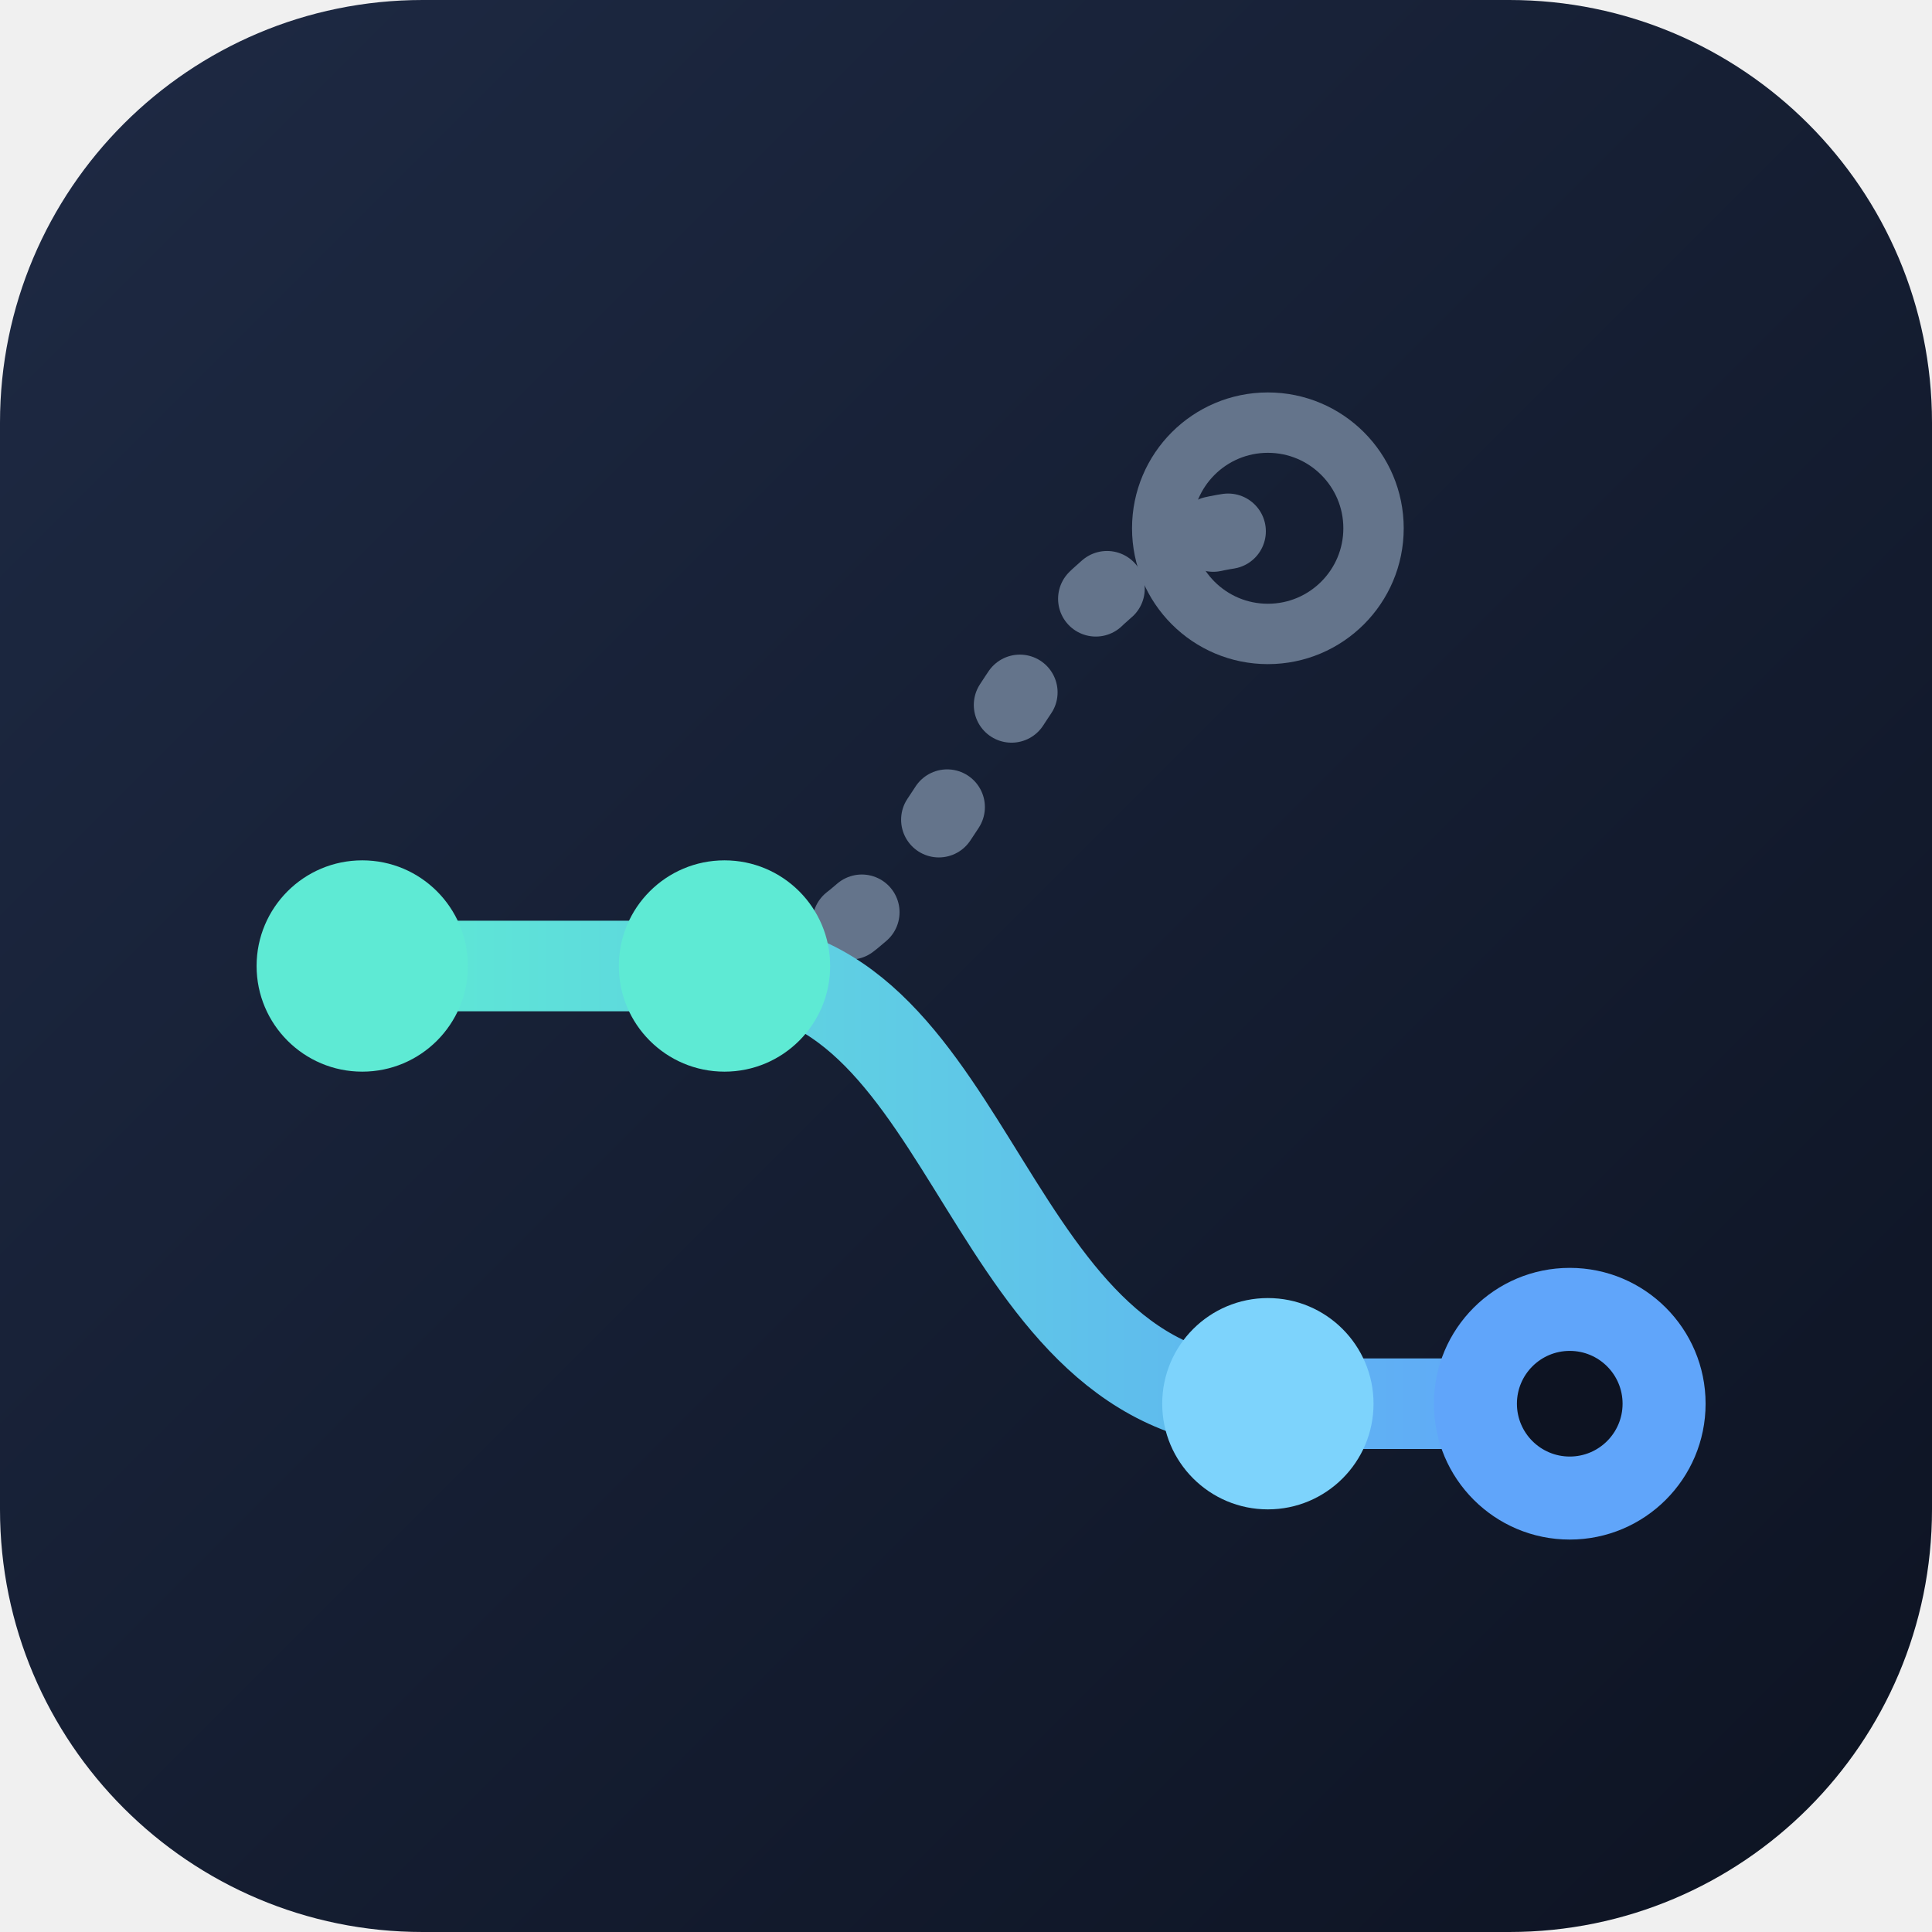
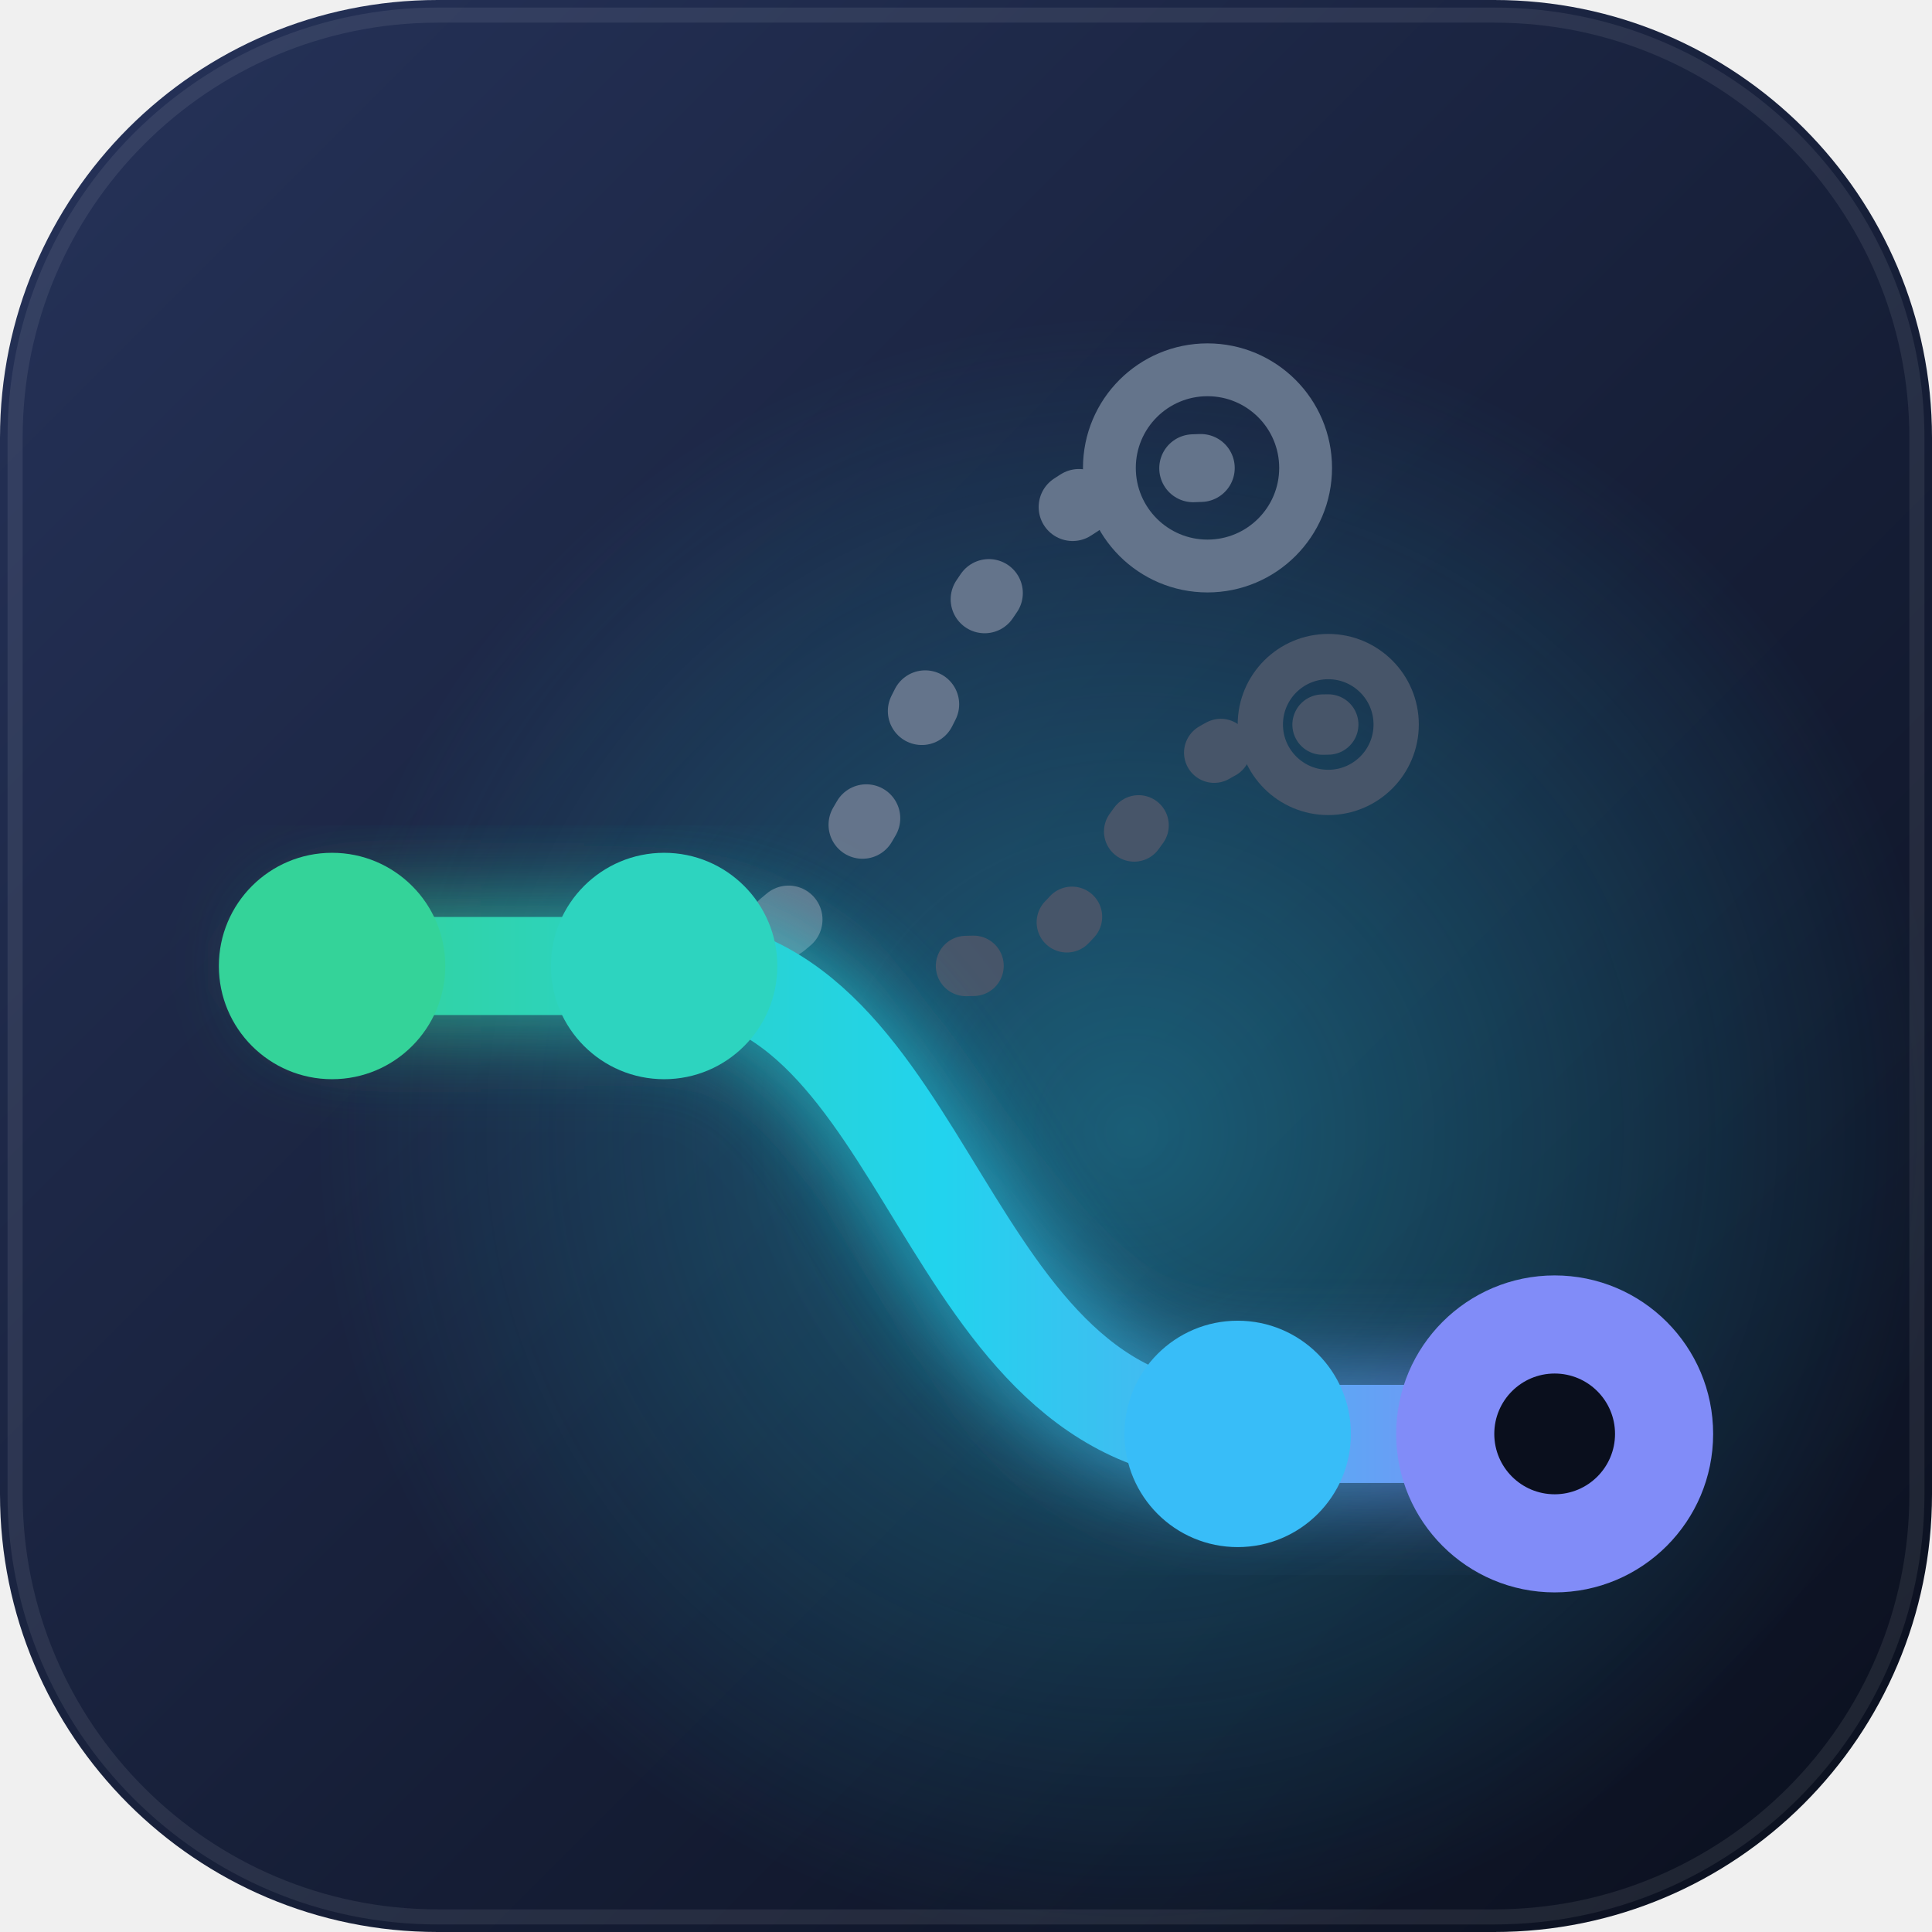
<svg xmlns="http://www.w3.org/2000/svg" viewBox="0 0 256 256" width="256" height="256" role="img" aria-label="sesh logo">
  <defs>
    <linearGradient id="bg" x1="0" y1="0" x2="1" y2="1">
-       <stop offset="0" stop-color="#1e2a44" />
-       <stop offset="1" stop-color="#0d1322" />
+       <stop offset="0" stop-color="#26335a" />
+       <stop offset="1" stop-color="#0a0f1d" />
    </linearGradient>
    <linearGradient id="live" x1="0" y1="0" x2="1" y2="0">
-       <stop offset="0" stop-color="#5eead4" />
-       <stop offset="1" stop-color="#60a5fa" />
+       <stop offset="0" stop-color="#34d399" />
+       <stop offset=".5" stop-color="#22d3ee" />
+       <stop offset="1" stop-color="#818cf8" />
    </linearGradient>
+     <radialGradient id="glow" cx=".5" cy=".5" r=".5">
+       <stop offset="0" stop-color="#22d3ee" stop-opacity=".35" />
+       <stop offset="1" stop-color="#22d3ee" stop-opacity="0" />
+     </radialGradient>
+     <filter id="soft" x="-30%" y="-30%" width="160%" height="160%">
+       <feGaussianBlur stdDeviation="6" />
+     </filter>
  </defs>
-   <rect width="256" height="256" rx="56" fill="url(#bg)" />
-   <path d="M96 128 C130 128 130 70 168 70" fill="none" stroke="#64748b" stroke-width="10" stroke-linecap="round" stroke-dasharray="2 16" />
-   <circle cx="168" cy="70" r="14" fill="none" stroke="#64748b" stroke-width="8" />
-   <path d="M48 128 H96 C130 128 130 186 168 186 H208" fill="none" stroke="url(#live)" stroke-width="12" stroke-linecap="round" />
-   <circle cx="48" cy="128" r="14" fill="#5eead4" />
-   <circle cx="96" cy="128" r="14" fill="#5eead4" />
-   <circle cx="168" cy="186" r="14" fill="#7dd3fc" />
-   <circle cx="208" cy="186" r="18" fill="#60a5fa" />
-   <circle cx="208" cy="186" r="7" fill="#0d1322" />
+   <rect width="256" height="256" rx="58" fill="url(#bg)" />
+   <rect x="2" y="2" width="252" height="252" rx="56" fill="none" stroke="#ffffff" stroke-opacity=".08" stroke-width="2" />
+   <circle cx="150" cy="150" r="110" fill="url(#glow)" />
+   <path d="M88 128 C124 128 118 62 160 62" fill="none" stroke="#64748b" stroke-width="9" stroke-linecap="round" stroke-dasharray="1 16" />
+   <circle cx="160" cy="62" r="13" fill="none" stroke="#64748b" stroke-width="7" />
+   <path d="M128 128 C150 128 146 96 176 96" fill="none" stroke="#475569" stroke-width="8" stroke-linecap="round" stroke-dasharray="1 14" />
+   <circle cx="176" cy="96" r="9" fill="none" stroke="#475569" stroke-width="6" />
+   <g filter="url(#soft)" opacity=".7">
+     <path d="M44 128 H88 C124 128 124 190 164 190 H206" fill="none" stroke="url(#live)" stroke-width="16" stroke-linecap="round" />
+   </g>
+   <path d="M44 128 H88 C124 128 124 190 164 190 H206" fill="none" stroke="url(#live)" stroke-width="13" stroke-linecap="round" />
+   <circle cx="44" cy="128" r="15" fill="#34d399" />
+   <circle cx="88" cy="128" r="15" fill="#2dd4bf" />
+   <circle cx="164" cy="190" r="15" fill="#38bdf8" />
+   <circle cx="206" cy="190" r="21" fill="#818cf8" />
+   <circle cx="206" cy="190" r="8" fill="#0a0f1d" />
</svg>
